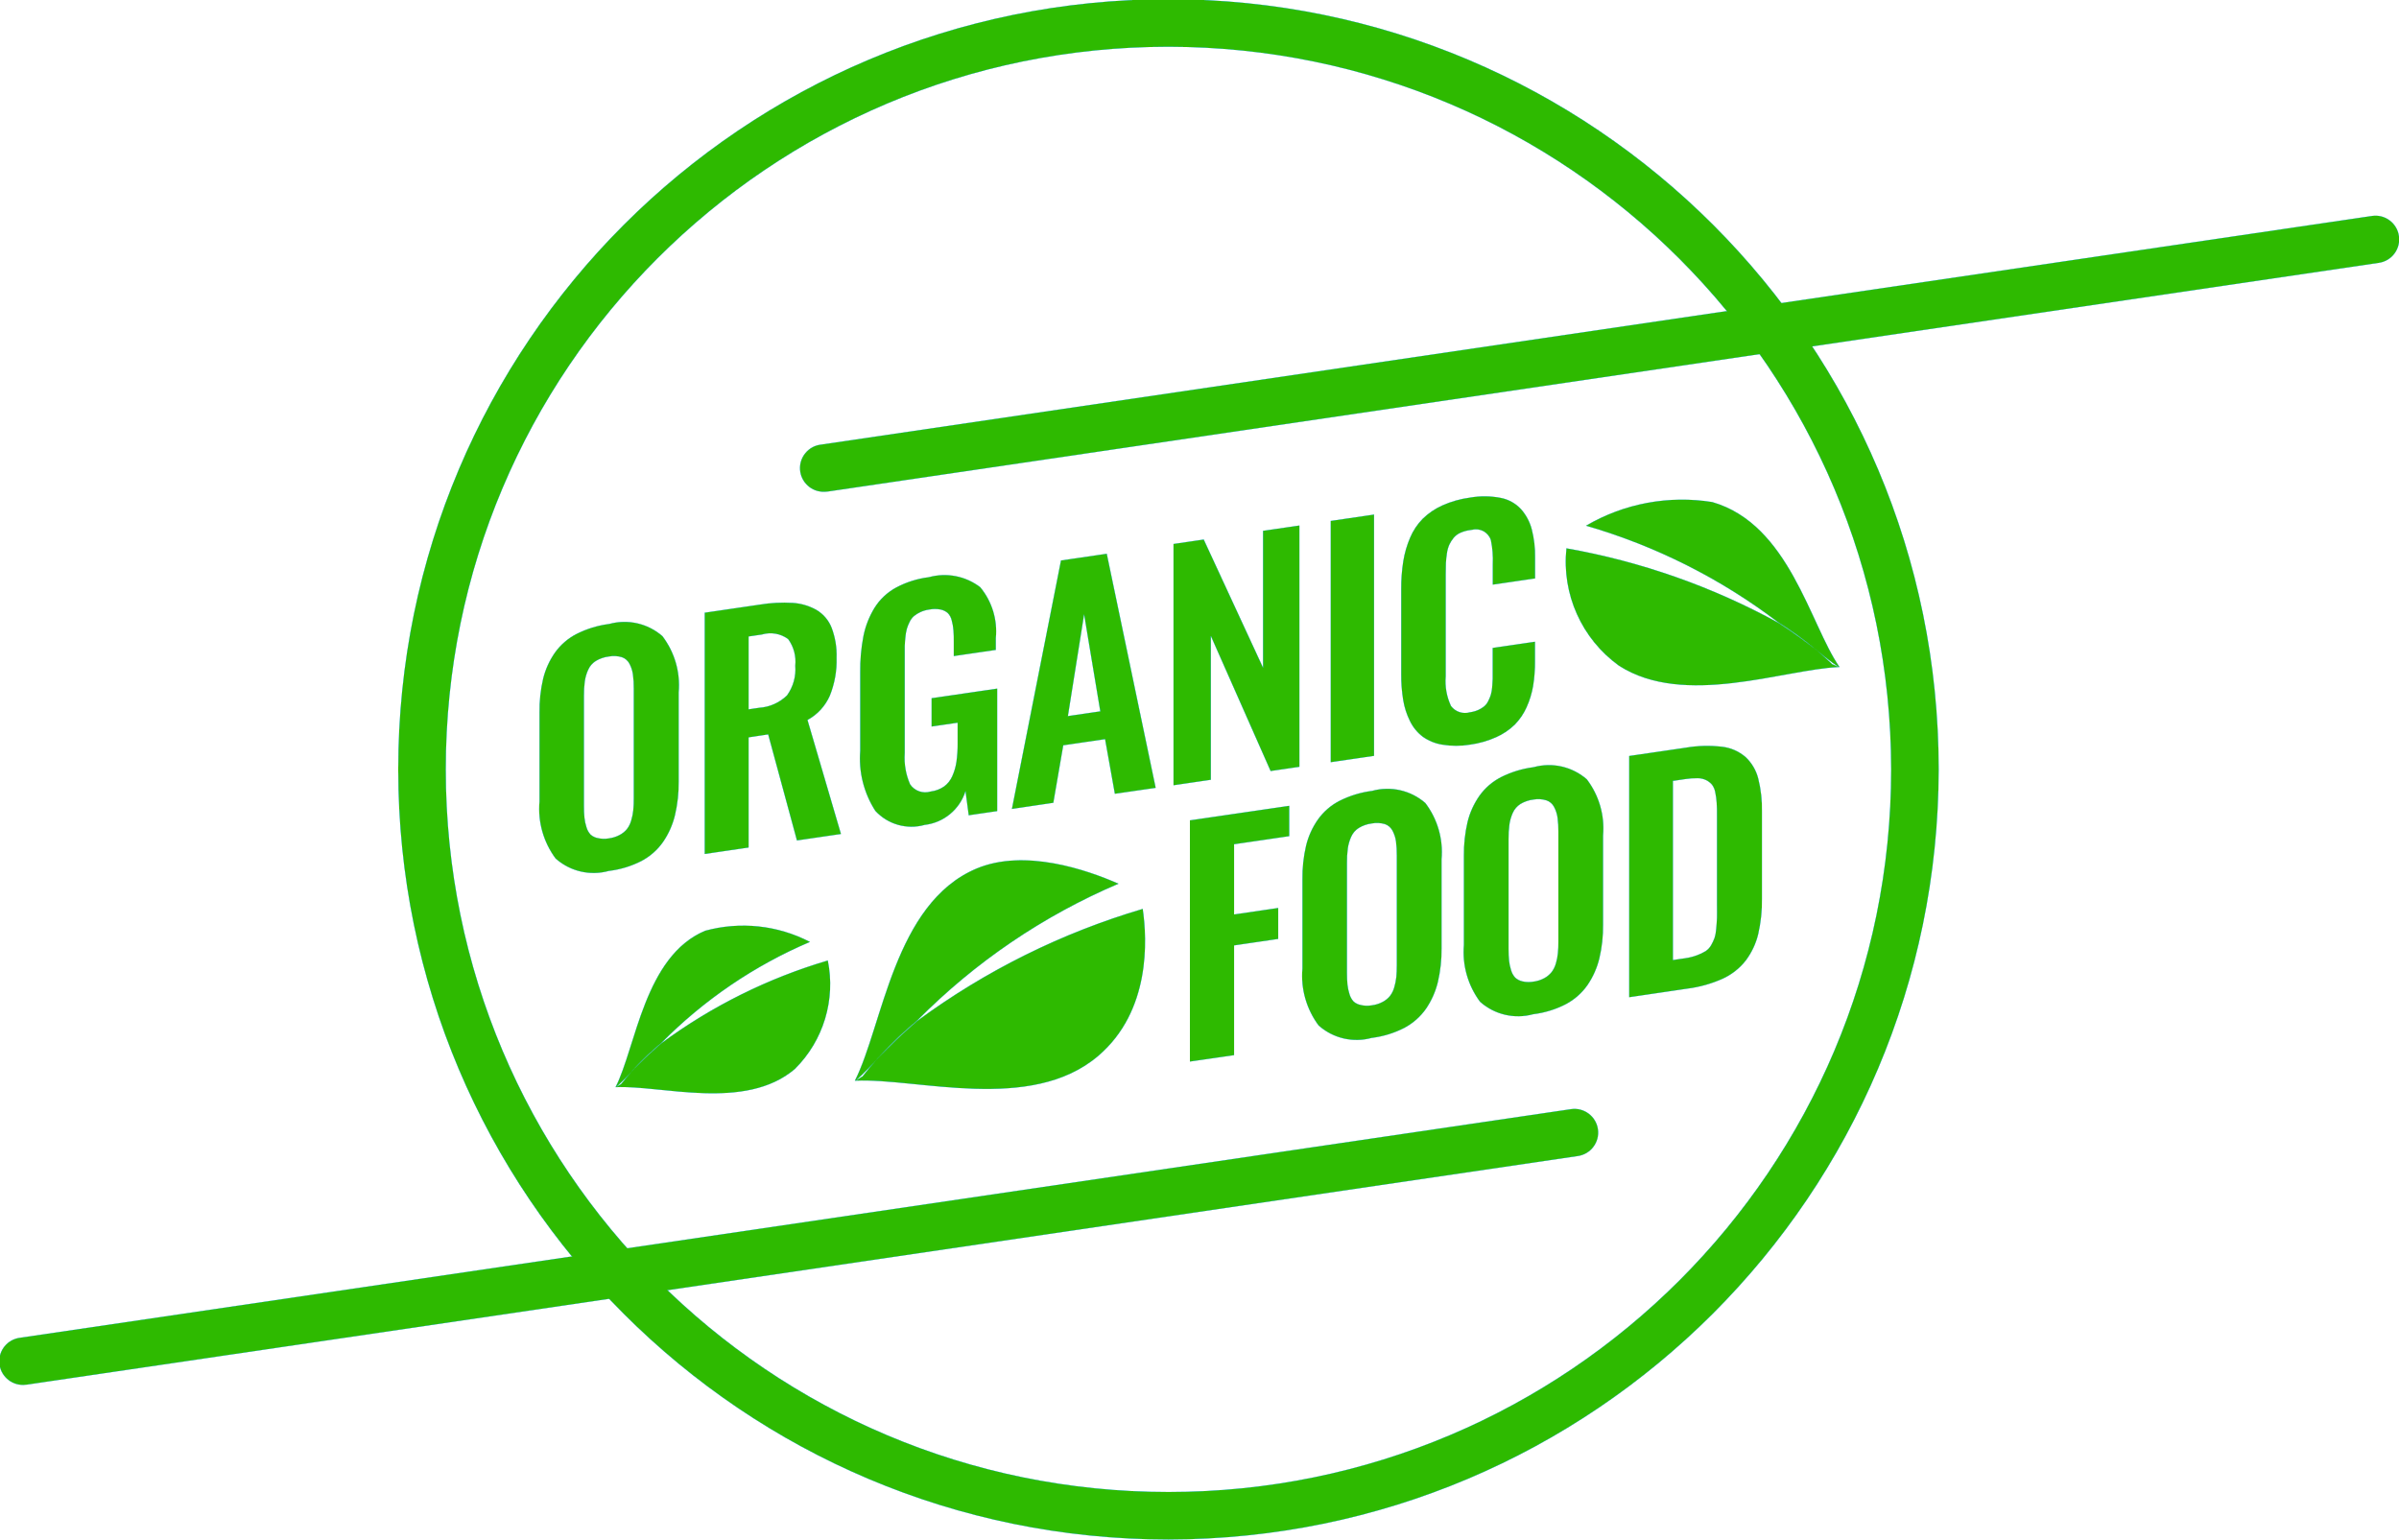
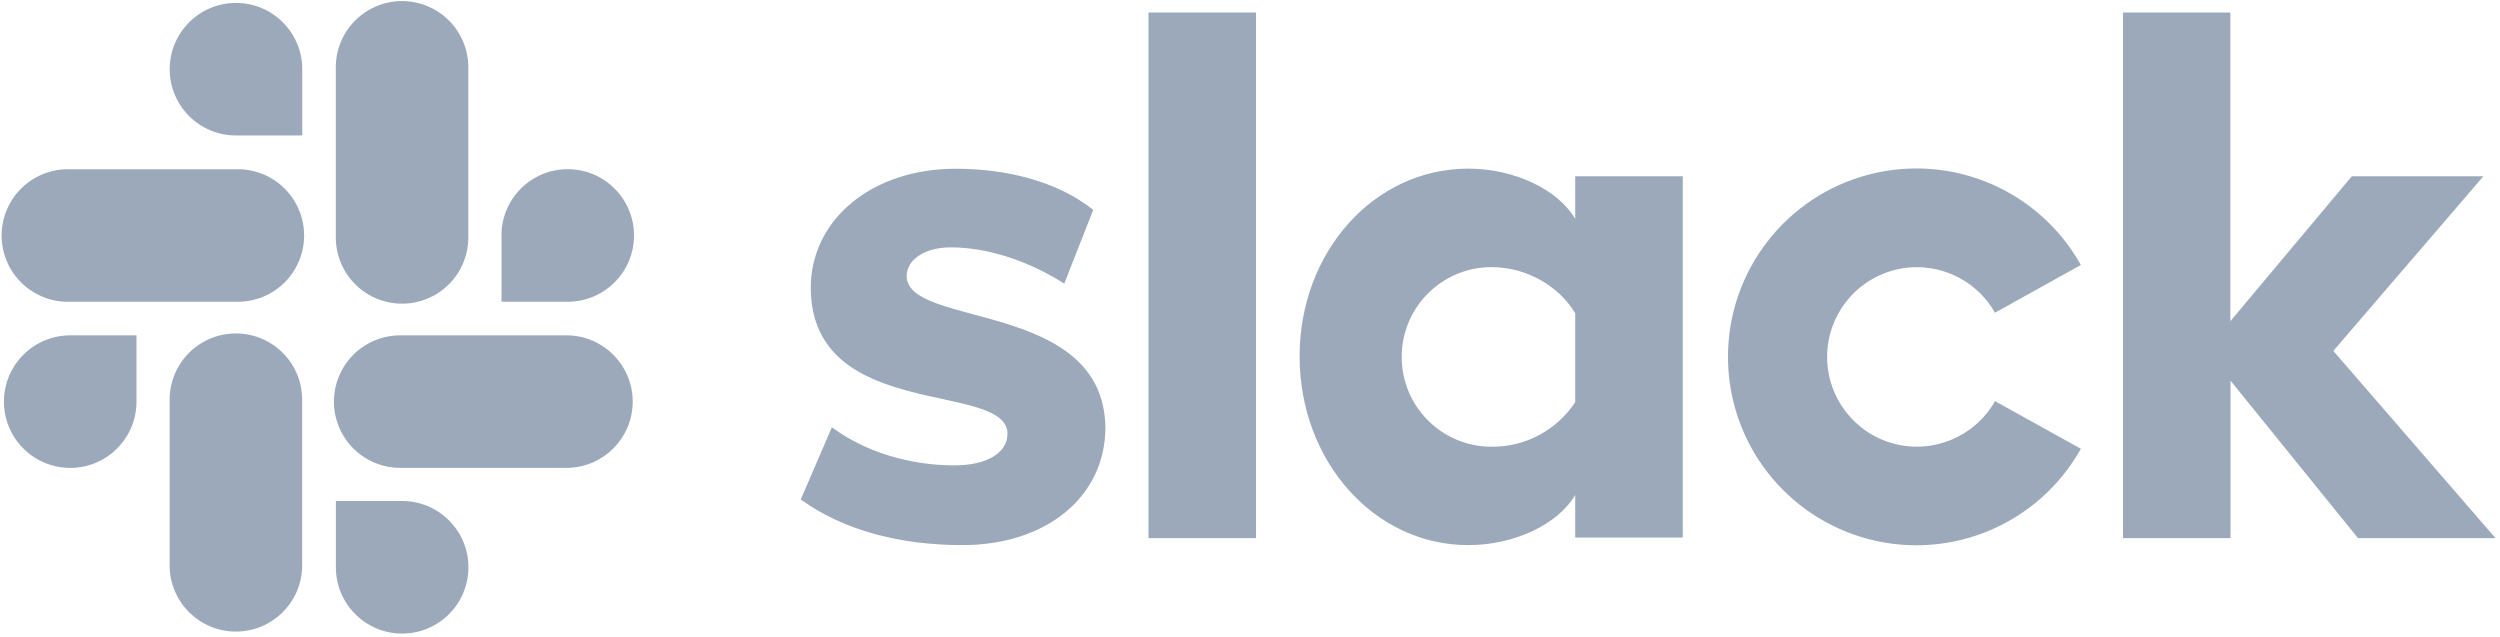
- <svg xmlns="http://www.w3.org/2000/svg" id="organic-food" width="81" height="52" viewBox="0 0 81 52">
-   <defs>
-     <style>
-       .cls-1 {
-         filter: url(#filter);
-       }
- 
-       .cls-2 {
-         fill: #61c7f2;
-         fill-rule: evenodd;
-       }
-     </style>
-     <filter id="filter" filterUnits="userSpaceOnUse">
-       <feFlood result="flood" flood-color="#2fba00" />
-       <feComposite result="composite" operator="in" in2="SourceGraphic" />
-       <feBlend result="blend" in2="SourceGraphic" />
-     </filter>
-   </defs>
-   <g class="cls-1">
-     <path class="cls-2" d="M113.921,51.986A26.007,26.007,0,1,1,139.928,25.98,26.036,26.036,0,0,1,113.921,51.986Zm0-50.406a24.4,24.4,0,1,0,24.4,24.4A24.427,24.427,0,0,0,113.921,1.58ZM95.028,29.41a1.932,1.932,0,0,1-1.8-.419,2.812,2.812,0,0,1-.545-1.921V24.063a4.775,4.775,0,0,1,.123-1.144,2.634,2.634,0,0,1,.4-0.884,2.041,2.041,0,0,1,.73-0.63,3.4,3.4,0,0,1,1.1-.336,1.949,1.949,0,0,1,1.8.41,2.736,2.736,0,0,1,.549,1.9v3.008a4.73,4.73,0,0,1-.125,1.142,2.725,2.725,0,0,1-.4.9,2.066,2.066,0,0,1-.73.645A3.269,3.269,0,0,1,95.028,29.41ZM94.656,28.3a0.925,0.925,0,0,0,.371.009,1.054,1.054,0,0,0,.368-0.118,0.806,0.806,0,0,0,.244-0.2,0.864,0.864,0,0,0,.142-0.291,1.829,1.829,0,0,0,.069-0.344,3.941,3.941,0,0,0,.017-0.4v-3.7a3.249,3.249,0,0,0-.03-0.487,1.1,1.1,0,0,0-.115-0.354,0.454,0.454,0,0,0-.258-0.223,0.93,0.93,0,0,0-.438-0.022,1.106,1.106,0,0,0-.44.151,0.675,0.675,0,0,0-.258.3,1.457,1.457,0,0,0-.113.388,3.445,3.445,0,0,0-.029.5v3.7a3.825,3.825,0,0,0,.017.4,1.557,1.557,0,0,0,.069.324,0.626,0.626,0,0,0,.14.25A0.519,0.519,0,0,0,94.656,28.3Zm3.606,0.538v-8.15l1.868-.274a4.973,4.973,0,0,1,1.106-.057,1.88,1.88,0,0,1,.8.236,1.214,1.214,0,0,1,.512.6,2.622,2.622,0,0,1,.169,1.015,3.19,3.19,0,0,1-.229,1.287,1.718,1.718,0,0,1-.753.818l1.13,3.85-1.489.218L100.405,24.8l-0.659.1V28.62Zm1.484-4.887,0.359-.053a1.48,1.48,0,0,0,.936-0.418,1.5,1.5,0,0,0,.278-1,1.291,1.291,0,0,0-.241-0.9,1.012,1.012,0,0,0-.884-0.153l-0.448.066V23.95Zm5.938,3.907a1.657,1.657,0,0,1-1.663-.478,3.276,3.276,0,0,1-.509-2.03V22.7a6.066,6.066,0,0,1,.11-1.228,2.938,2.938,0,0,1,.372-0.947,1.956,1.956,0,0,1,.718-0.68,3.187,3.187,0,0,1,1.12-.356,1.989,1.989,0,0,1,1.735.338,2.339,2.339,0,0,1,.526,1.72v0.4l-1.421.208V21.726c0-.18,0-0.327-0.012-0.441a1.707,1.707,0,0,0-.059-0.337,0.513,0.513,0,0,0-.135-0.248,0.537,0.537,0,0,0-.241-0.117,1,1,0,0,0-.374,0,1.072,1.072,0,0,0-.3.085,1.02,1.02,0,0,0-.219.135,0.616,0.616,0,0,0-.15.2,1.428,1.428,0,0,0-.093.232,1.705,1.705,0,0,0-.049.28c-0.011.113-.019,0.212-0.022,0.3s0,0.2,0,.33v3.288a2.223,2.223,0,0,0,.182,1.053,0.618,0.618,0,0,0,.693.24,1.016,1.016,0,0,0,.445-0.166,0.85,0.85,0,0,0,.28-0.346,1.845,1.845,0,0,0,.143-0.488,4.38,4.38,0,0,0,.041-0.643V24.405l-0.879.129V23.576l2.216-.325V27.39l-0.963.141-0.108-.81A1.644,1.644,0,0,1,105.684,27.857Zm2.95-.541,1.657-8.392,1.548-.227,1.652,7.907-1.381.2-0.33-1.844-1.41.207-0.335,1.941Zm1.893-3.138,1.091-.16-0.545-3.268Zm3.564,2.338v-8.15l1.022-.15,2,4.323V17.924l1.23-.18v8.15l-0.974.143-2.015-4.556v4.851Zm5.308-.778v-8.15l1.465-.215v8.15Zm4.7-.592a2.869,2.869,0,0,1-.929,0,1.563,1.563,0,0,1-.667-0.271,1.462,1.462,0,0,1-.427-0.522,2.483,2.483,0,0,1-.231-0.716,5.279,5.279,0,0,1-.067-0.892V19.908a5.918,5.918,0,0,1,.069-0.951,3.384,3.384,0,0,1,.231-0.8,2.059,2.059,0,0,1,.425-0.64,2.307,2.307,0,0,1,.664-0.451,3.363,3.363,0,0,1,.932-0.264,2.869,2.869,0,0,1,1.041.009,1.268,1.268,0,0,1,.683.377,1.67,1.67,0,0,1,.365.681,3.621,3.621,0,0,1,.113.964v0.7l-1.431.21V19.052a3.243,3.243,0,0,0-.064-0.811,0.524,0.524,0,0,0-.624-0.351l-0.079.011a1.184,1.184,0,0,0-.326.092,0.623,0.623,0,0,0-.229.174,1.038,1.038,0,0,0-.142.225,1.059,1.059,0,0,0-.082.294c-0.018.119-.029,0.228-0.034,0.327s-0.007.224-.007,0.375v3.451a1.966,1.966,0,0,0,.179,1,0.592,0.592,0,0,0,.641.211,1.037,1.037,0,0,0,.278-0.078,0.869,0.869,0,0,0,.2-0.123,0.553,0.553,0,0,0,.138-0.183,1.328,1.328,0,0,0,.086-0.209,1.294,1.294,0,0,0,.045-0.26c0.009-.11.015-0.2,0.017-0.277s0-.179,0-0.31V21.878l1.431-.21v0.669a5.007,5.007,0,0,1-.064.83,2.956,2.956,0,0,1-.219.715,2,2,0,0,1-.4.589,2.145,2.145,0,0,1-.63.424A3.241,3.241,0,0,1,124.1,25.147Zm-9.454,10.7V27.7L118,27.209v1.027l-1.863.273v2.369l1.49-.219v1.047l-1.49.219v3.706Zm6.144-.8a1.929,1.929,0,0,1-1.8-.419,2.81,2.81,0,0,1-.546-1.921V29.7a4.768,4.768,0,0,1,.123-1.144,2.605,2.605,0,0,1,.4-0.884,2.032,2.032,0,0,1,.729-0.631,3.412,3.412,0,0,1,1.1-.336,1.95,1.95,0,0,1,1.8.409,2.738,2.738,0,0,1,.548,1.9v3.008a4.766,4.766,0,0,1-.125,1.142,2.743,2.743,0,0,1-.4.9,2.084,2.084,0,0,1-.73.645A3.28,3.28,0,0,1,120.794,35.047Zm-0.37-1.11a0.92,0.92,0,0,0,.37.009,1.051,1.051,0,0,0,.369-0.118,0.8,0.8,0,0,0,.243-0.2,0.854,0.854,0,0,0,.143-0.291,1.968,1.968,0,0,0,.069-0.344c0.011-.113.017-0.247,0.017-0.4v-3.7a3.41,3.41,0,0,0-.029-0.487,1.1,1.1,0,0,0-.116-0.354,0.452,0.452,0,0,0-.258-0.223,0.927,0.927,0,0,0-.438-0.022,1.1,1.1,0,0,0-.439.151,0.672,0.672,0,0,0-.259.3,1.509,1.509,0,0,0-.113.388,3.449,3.449,0,0,0-.029.5v3.7c0,0.154.006,0.286,0.017,0.4a1.652,1.652,0,0,0,.069.324,0.618,0.618,0,0,0,.14.25A0.516,0.516,0,0,0,120.424,33.937Zm5.822,0.311a1.932,1.932,0,0,1-1.8-.419,2.811,2.811,0,0,1-.546-1.921V28.9a4.772,4.772,0,0,1,.123-1.144,2.629,2.629,0,0,1,.4-0.884,2.035,2.035,0,0,1,.73-0.631,3.413,3.413,0,0,1,1.1-.336,1.948,1.948,0,0,1,1.8.409,2.738,2.738,0,0,1,.548,1.9v3.008a4.711,4.711,0,0,1-.125,1.142,2.748,2.748,0,0,1-.4.9,2.07,2.07,0,0,1-.73.645A3.279,3.279,0,0,1,126.246,34.248Zm-0.371-1.111a0.929,0.929,0,0,0,.371.01,1.058,1.058,0,0,0,.369-0.118,0.819,0.819,0,0,0,.243-0.2A0.894,0.894,0,0,0,127,32.535a1.874,1.874,0,0,0,.068-0.344,3.853,3.853,0,0,0,.018-0.4v-3.7a3.4,3.4,0,0,0-.03-0.487,1.1,1.1,0,0,0-.116-0.354,0.452,0.452,0,0,0-.258-0.223A0.916,0.916,0,0,0,126.246,27a1.106,1.106,0,0,0-.44.15,0.679,0.679,0,0,0-.258.3,1.434,1.434,0,0,0-.113.388,3.431,3.431,0,0,0-.03.5v3.7c0,0.154.006,0.286,0.017,0.4a1.654,1.654,0,0,0,.069.324,0.624,0.624,0,0,0,.14.25A0.519,0.519,0,0,0,125.875,33.137Zm3.606,0.538V25.526l1.9-.278a4.306,4.306,0,0,1,1.234-.034,1.467,1.467,0,0,1,.8.35,1.5,1.5,0,0,1,.425.722,4.223,4.223,0,0,1,.125,1.125v2.939a4.975,4.975,0,0,1-.127,1.2,2.443,2.443,0,0,1-.42.887,2.087,2.087,0,0,1-.779.613,4.233,4.233,0,0,1-1.195.335Zm1.484-1.259,0.423-.062a1.859,1.859,0,0,0,.388-0.1,1.644,1.644,0,0,0,.281-0.135,0.575,0.575,0,0,0,.189-0.2,1.654,1.654,0,0,0,.115-0.243,1.382,1.382,0,0,0,.059-0.321c0.013-.141.021-0.261,0.025-0.36s0-.244,0-0.438V27.577c0-.193,0-0.348-0.01-0.465a2.3,2.3,0,0,0-.047-0.349,0.606,0.606,0,0,0-.108-0.262,0.625,0.625,0,0,0-.19-0.152,0.658,0.658,0,0,0-.294-0.07,2.437,2.437,0,0,0-.428.031l-0.408.06v6.046Zm-27.633,4.077h0.032c0.133-.091.231-0.147,0.231-0.147,0.162-.208.334-0.41,0.515-0.609l0.07-.075a13.973,13.973,0,0,1,1.277-1.212,21.291,21.291,0,0,1,6.785-4.609c-1.084-.477-3.178-1.195-4.8-0.512C104.653,30.5,104.271,34.644,103.332,36.492Zm0.032,0c2.079-.094,5.915,1.1,8.189-0.834,1.781-1.517,1.657-3.935,1.505-4.969a24.549,24.549,0,0,0-7.617,3.784l-0.02.015h0c-0.524.451-.927,0.851-1.239,1.172l-0.07.075A8.861,8.861,0,0,1,103.364,36.492Zm-8.114.219h0.024c0.1-.068.171-0.108,0.171-0.108,0.119-.153.246-0.3,0.379-0.449l0.052-.055a10.236,10.236,0,0,1,.943-0.894,15.7,15.7,0,0,1,5.005-3.4,4.891,4.891,0,0,0-3.543-.378C96.225,32.291,95.944,35.347,95.251,36.711Zm0.024,0c1.534-.069,4.364.815,6.041-0.615a4.034,4.034,0,0,0,1.11-3.665,18.1,18.1,0,0,0-5.618,2.792l-0.015.011h0c-0.387.333-.684,0.628-0.914,0.864l-0.052.055A6.433,6.433,0,0,1,95.274,36.711Z" transform="translate(-74.469)" />
-     <path class="cls-2" d="M102.3,16.607a0.8,0.8,0,0,1-.117-1.594l52.375-7.722a0.8,0.8,0,1,1,.234,1.585L102.413,16.6A0.8,0.8,0,0,1,102.3,16.607Z" transform="translate(-74.469)" />
-     <path class="cls-2" d="M75.255,46.766a0.8,0.8,0,0,1-.117-1.593l52.375-7.721a0.8,0.8,0,1,1,.234,1.585L75.373,46.757A0.819,0.819,0,0,1,75.255,46.766Z" transform="translate(-74.469)" />
-     <path class="cls-2" d="M136.581,22.526l-0.029,0c-0.127-.065-0.22-0.1-0.22-0.1-0.162-.158-0.335-0.311-0.513-0.46l-0.07-.056a12.4,12.4,0,0,0-1.25-.9,19.823,19.823,0,0,0-6.483-3.258,6.423,6.423,0,0,1,4.266-.8C134.884,17.7,135.58,21.079,136.581,22.526Zm-0.029,0c-1.874.085-5.214,1.371-7.42-.045a4.326,4.326,0,0,1-1.775-3.967,23.3,23.3,0,0,1,7.159,2.516l0.019,0.011h0c0.509,0.33.905,0.627,1.212,0.867l0.07,0.056A7.755,7.755,0,0,0,136.552,22.528Z" transform="translate(-74.469)" />
+ <svg xmlns="http://www.w3.org/2000/svg" viewBox="0 0 444 113" width="444" height="113">
+   <g fill="#9BA9BB" fill-rule="evenodd">
+     <path d="M142.21 88.71l5.53-12.83c5.97 4.44 13.9 6.77 21.76 6.77 5.77 0 9.43-2.22 9.43-5.62-.09-9.45-34.67-2.06-34.94-25.75-.09-12.05 10.61-21.31 25.75-21.31 9.01 0 18.03 2.22 24.42 7.3l-5.15 13.1c-5.88-3.75-13.19-6.44-20.16-6.44-4.7 0-7.83 2.25-7.83 5.11.09 9.26 34.94 4.2 35.3 26.84 0 12.3-10.44 20.93-25.4 20.93-10.97 0-21.05-2.57-28.7-8.1zm212.1-17.47a15.94 15.94 0 1 1 0-15.7l15.25-8.48a33.46 33.46 0 1 0 0 32.64l-15.25-8.46zM203.97 2.22h19.1v93.35h-19.1V2.22zm173.07 0v93.35h19.1V67.6l22.64 27.97h24.42l-28.8-33.25 26.65-31.02h-23.36l-21.58 25.75V2.22h-19.07zM279.76 71.42a17.6 17.6 0 0 1-14.87 7.92 15.95 15.95 0 0 1 0-31.9c6.42 0 12.12 3.55 14.87 8.2v15.78zm0-40.12v7.57c-3.1-5.26-10.87-8.92-18.98-8.92-16.76 0-29.97 14.8-29.97 33.34 0 18.56 13.21 33.52 29.97 33.52 8.1 0 15.88-3.64 18.98-8.9v7.55h19.1V31.3h-19.1zM24.24 71.33a11.77 11.77 0 1 1-11.76-11.77h11.76v11.77zm5.89 0a11.77 11.77 0 1 1 23.53 0v29.41a11.77 11.77 0 0 1-23.53 0V71.33zM41.9 24.06A11.77 11.77 0 1 1 53.68 12.3v11.76H41.91zm0 6a11.77 11.77 0 1 1 0 23.53H12.4a11.77 11.77 0 1 1 0-23.53H41.9zm47.16 11.76a11.77 11.77 0 1 1 11.76 11.77H89.07V41.82zm-5.89 0a11.77 11.77 0 1 1-23.53 0V12.3a11.77 11.77 0 1 1 23.53 0v29.52zM71.42 88.98a11.77 11.77 0 1 1-11.77 11.76V88.98h11.77zm0-5.89a11.77 11.77 0 1 1 0-23.53h29.52a11.77 11.77 0 0 1 0 23.53H71.42z" />
  </g>
</svg>
